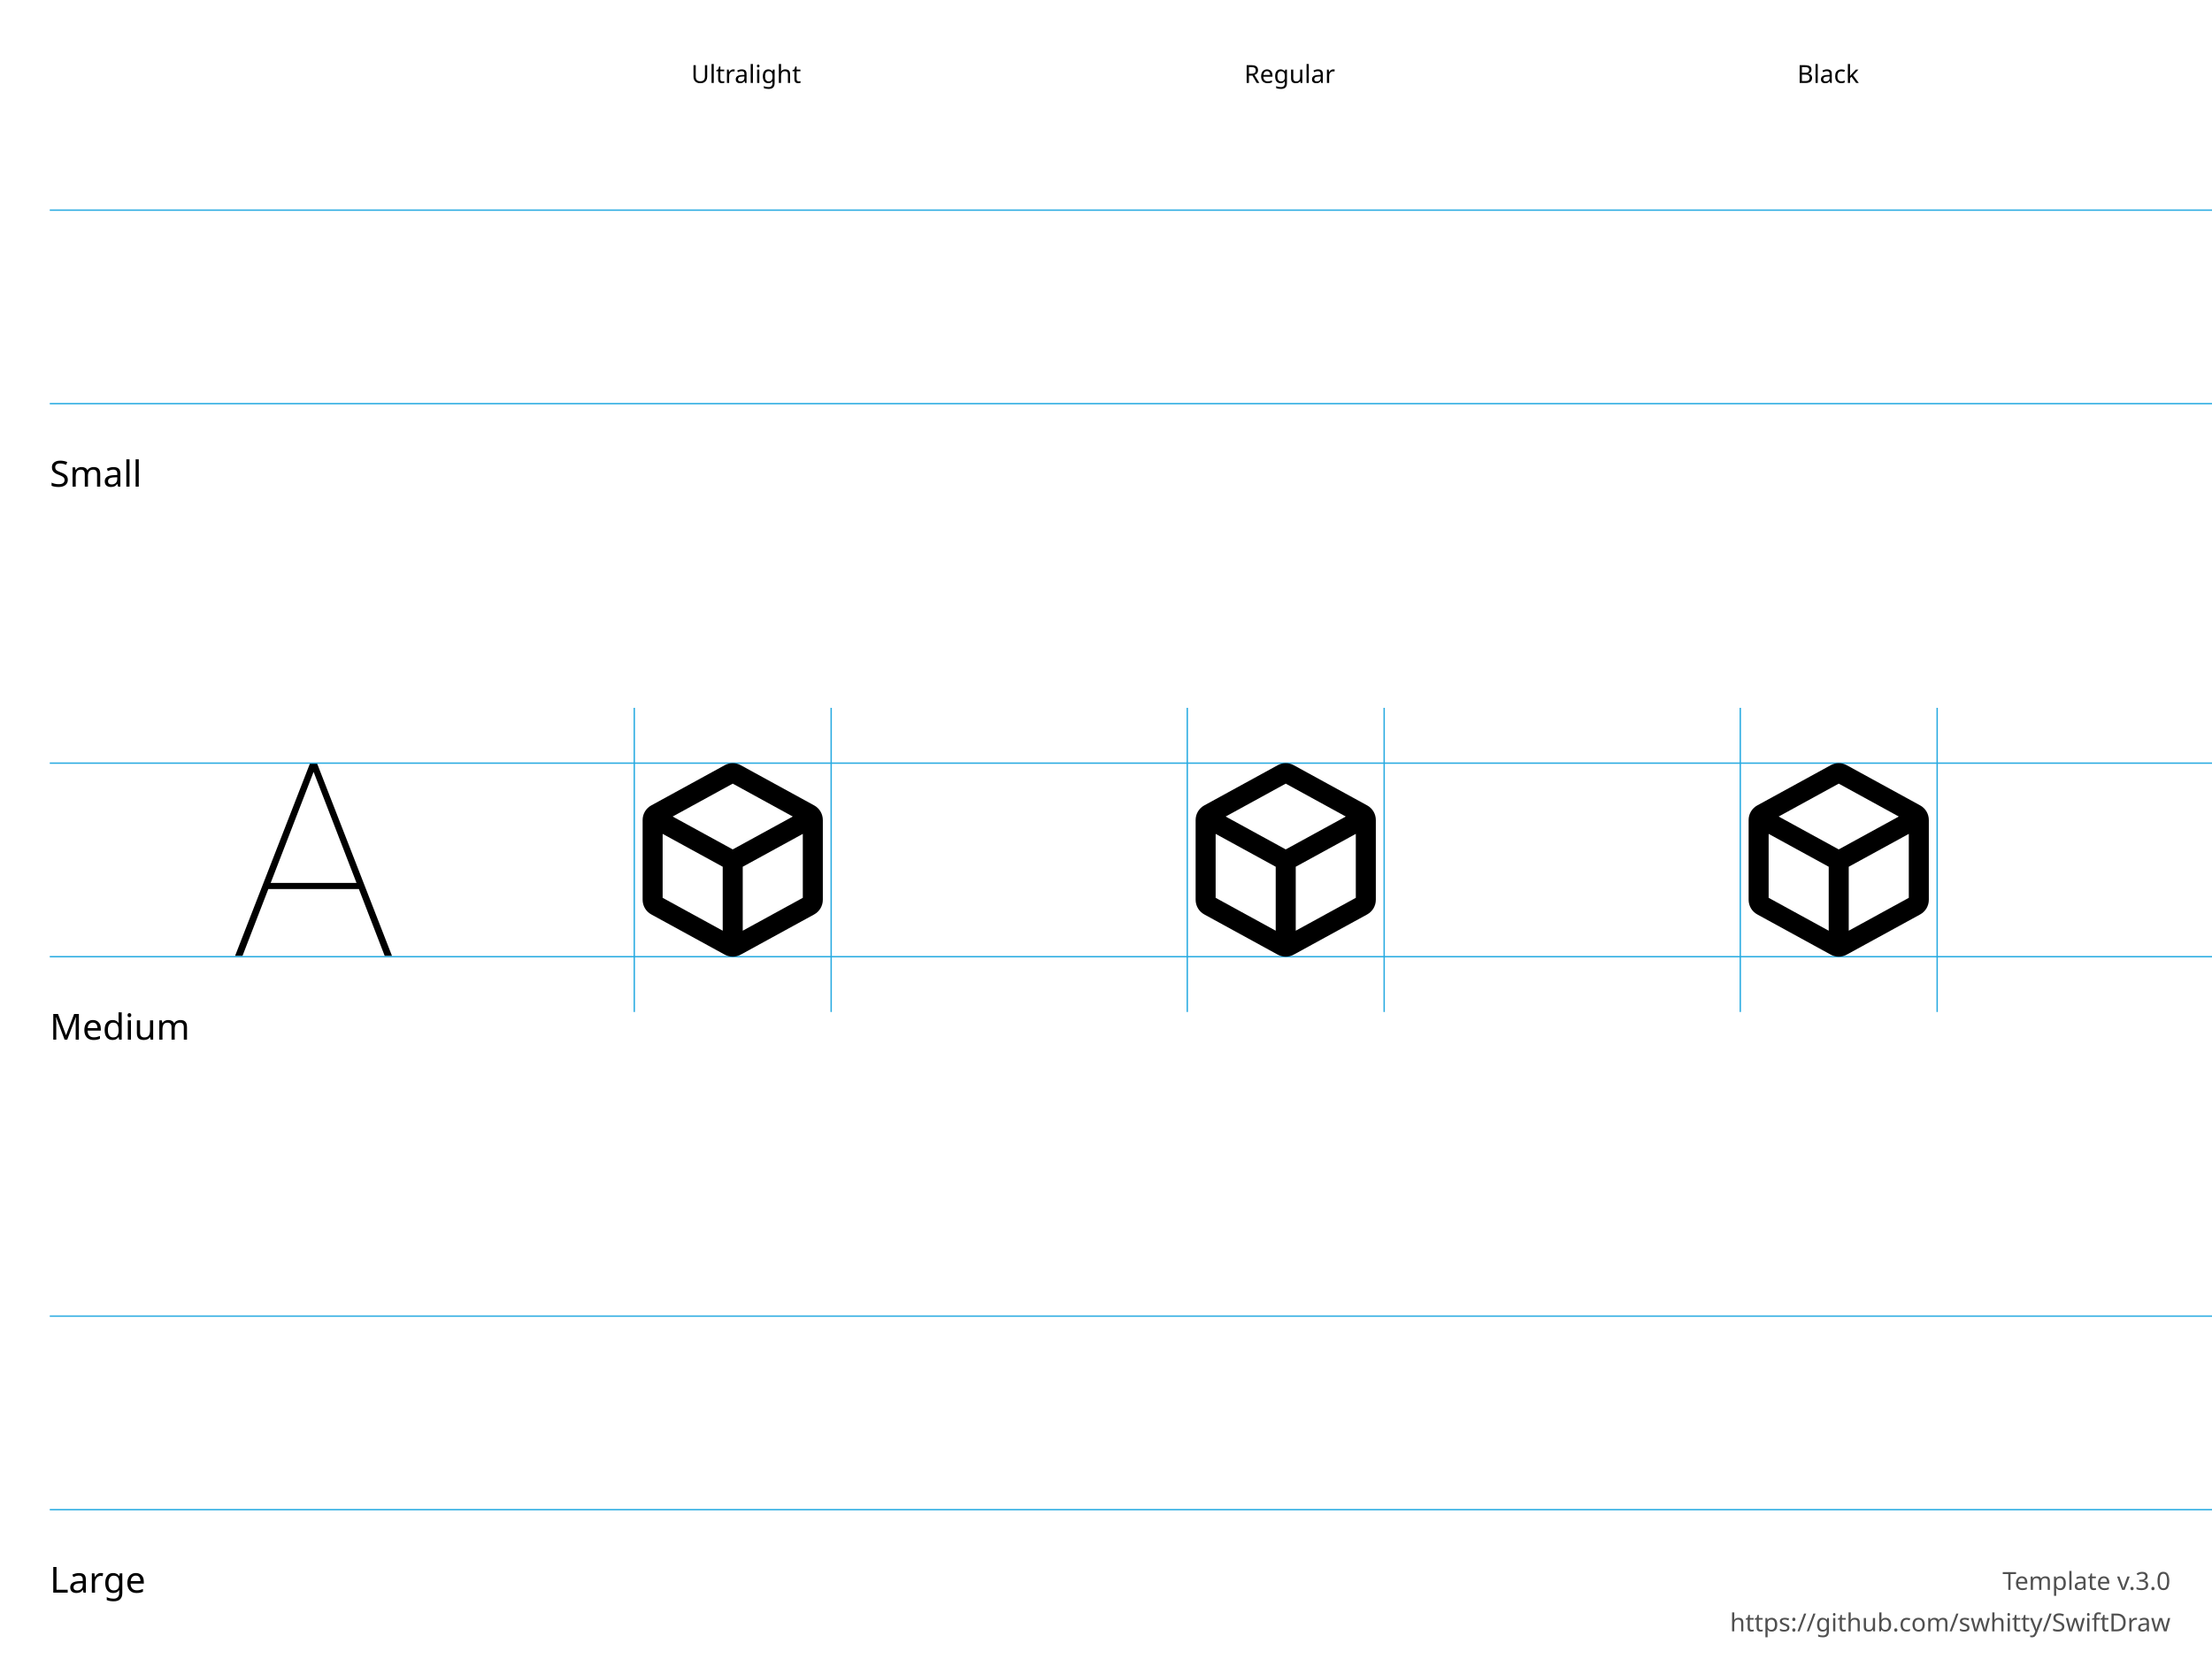
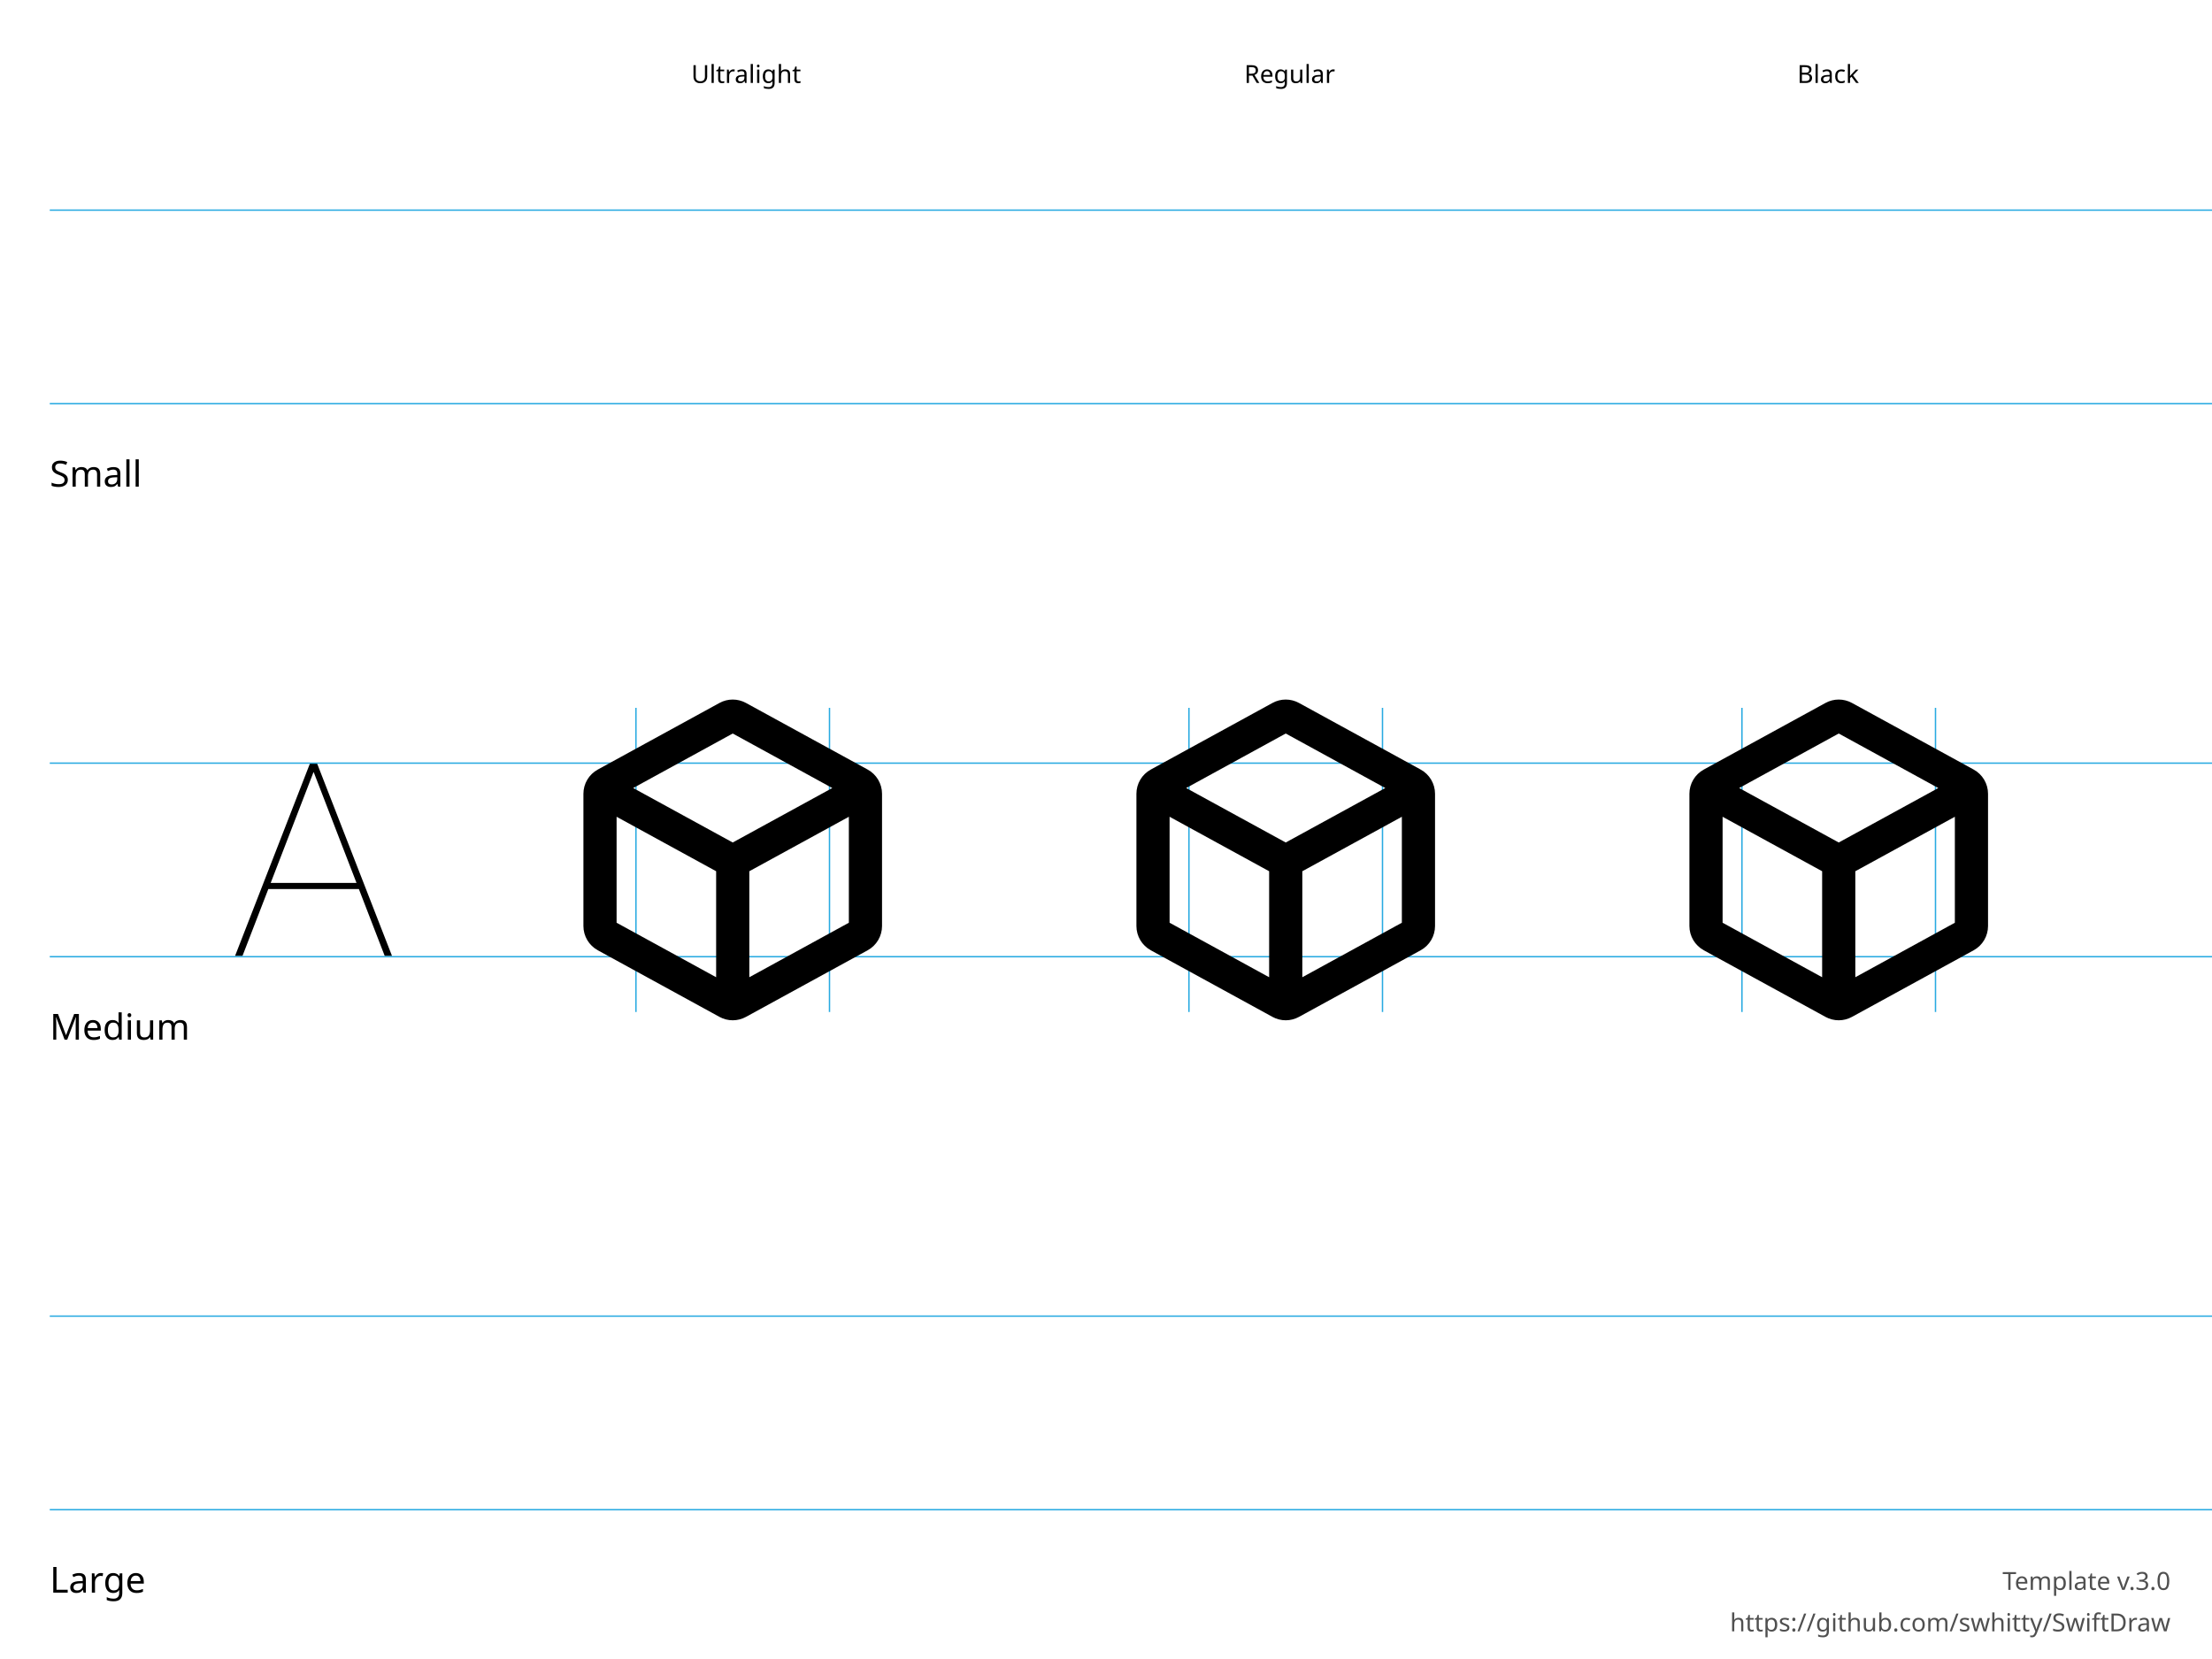
<svg xmlns="http://www.w3.org/2000/svg" height="600" width="800">
  <g id="Notes" font-family="LucidaGrande, 'Lucida Grande', sans-serif" font-size="13">
    <rect fill="white" height="600.0" width="800.0" x="0.0" y="0.0" />
    <g font-size="13">
      <text x="18.0" y="176.0">Small</text>
      <text x="18.0" y="376.0">Medium</text>
      <text x="18.0" y="576.0">Large</text>
    </g>
    <g font-size="9">
      <text x="250.0" y="30.0">Ultralight</text>
      <text x="450.0" y="30.0">Regular</text>
      <text x="650.0" y="30.0">Black</text>
      <text id="template-version" fill="#505050" text-anchor="end" x="785.0" y="575.0">Template v.3.0</text>
      <a href="https://github.com/swhitty/SwiftDraw">
        <text fill="#505050" text-anchor="end" x="785.0" y="590.0">https://github.com/swhitty/SwiftDraw</text>
      </a>
    </g>
  </g>
  <g id="Guides" stroke="rgb(39, 170, 225)" stroke-width="0.5">
    <path id="Capline-S" d="M18,76 l800,0" />
    <path id="H-reference" d="M85,145.755 L87.685,145.755 L113.369,79.287 L114.052,79.287 L114.052,76 L112.148,76 L85,145.755 Z M95.693,121.536 L130.996,121.536 L130.263,119.313 L96.474,119.313 L95.693,121.536 Z M139.15,145.755 L141.787,145.755 L114.638,76 L113.466,76 L113.466,79.287 L139.15,145.755 Z" stroke="none" transform="translate(0,200)" />
    <path id="Baseline-S" d="M18,146 l800,0" />
-     <path id="left-margin-Ultralight-M" d="M229.396,256 l0,110" />
-     <path id="right-margin-Ultralight-M" d="M300.604,256 l0,110" />
-     <path id="left-margin-Regular-M" d="M429.396,256 l0,110" />
-     <path id="right-margin-Regular-M" d="M500.604,256 l0,110" />
-     <path id="left-margin-Black-M" d="M629.396,256 l0,110" />
-     <path id="right-margin-Black-M" d="M700.604,256 l0,110" />
+     <path id="left-margin-Ultralight-M" d="M230,256 l0,110" />
+     <path id="right-margin-Ultralight-M" d="M300,256 l0,110" />
+     <path id="left-margin-Regular-M" d="M430,256 l0,110" />
+     <path id="right-margin-Regular-M" d="M500,256 l0,110" />
+     <path id="left-margin-Black-M" d="M630,256 l0,110" />
+     <path id="right-margin-Black-M" d="M700,256 l0,110" />
    <path id="Capline-M" d="M18,276 l800,0" />
    <path id="Baseline-M" d="M18,346 l800,0" />
    <path id="Capline-L" d="M18,476 l800,0" />
    <path id="Baseline-L" d="M18,546 l800,0" />
  </g>
  <g id="Symbols">
    <g id="Ultralight-M" transform="translate(0,200)">
-       <path d="M294.448,91.279 L267.897,76.744 C266.093,75.752 263.907,75.752 262.103,76.744 L235.552,91.279 C233.616,92.337 232.413,94.368 232.414,96.574 L232.414,125.425 C232.414,127.632 233.617,129.662 235.553,130.721 L262.105,145.255 C263.908,146.248 266.095,146.248 267.898,145.255 L294.45,130.721 C296.384,129.661 297.587,127.631 297.586,125.425 L297.586,96.574 C297.586,94.366 296.383,92.336 294.447,91.278 Z M265,83.413 L286.724,95.31 L265,107.198 L243.276,95.31 Z M239.655,101.582 L261.379,113.47 L261.379,136.604 L239.655,124.71 Z M268.621,136.604 L268.621,113.47 L290.345,101.582 L290.345,124.71 Z" />
+       <path d="M313.8,78.32 L269.8,54.235 C266.811,52.59 263.189,52.59 260.2,54.235 L216.2,78.32 C212.993,80.075 210.999,83.439 211,87.095 L211,134.905 C211,138.563 212.995,141.927 216.202,143.681 L260.202,167.766 C263.19,169.413 266.814,169.413 269.802,167.766 L313.802,143.681 C317.009,141.926 319.002,138.561 319,134.905 L319,87.095 C319,83.437 317.005,80.073 313.798,78.319 Z M265,65.285 L301,85 L265,104.7 L229,85 Z M223,95.395 L259,115.095 L259,153.43 L223,133.72 Z M271,153.43 L271,115.095 L307,95.395 L307,133.72 Z" />
    </g>
    <g id="Regular-M" transform="translate(0,200)">
-       <path d="M494.448,91.279 L467.897,76.744 C466.093,75.752 463.907,75.752 462.103,76.744 L435.552,91.279 C433.616,92.337 432.413,94.368 432.414,96.574 L432.414,125.425 C432.414,127.632 433.617,129.662 435.553,130.721 L462.105,145.255 C463.908,146.248 466.095,146.248 467.898,145.255 L494.45,130.721 C496.384,129.661 497.587,127.631 497.586,125.425 L497.586,96.574 C497.586,94.366 496.383,92.336 494.447,91.278 Z M465,83.413 L486.724,95.31 L465,107.198 L443.276,95.31 Z M439.655,101.582 L461.379,113.47 L461.379,136.604 L439.655,124.71 Z M468.621,136.604 L468.621,113.47 L490.345,101.582 L490.345,124.71 Z" />
+       <path d="M513.8,78.32 L469.8,54.235 C466.811,52.59 463.189,52.59 460.2,54.235 L416.2,78.32 C412.993,80.075 410.999,83.439 411,87.095 L411,134.905 C411,138.563 412.995,141.927 416.202,143.681 L460.202,167.766 C463.19,169.413 466.814,169.413 469.802,167.766 L513.802,143.681 C517.009,141.926 519.002,138.561 519,134.905 L519,87.095 C519,83.437 517.005,80.073 513.798,78.319 Z M465,65.285 L501,85 L465,104.7 L429,85 Z M423,95.395 L459,115.095 L459,153.43 L423,133.72 Z M471,153.43 L471,115.095 L507,95.395 L507,133.72 Z" />
    </g>
    <g id="Black-M" transform="translate(0,200)">
-       <path d="M694.448,91.279 L667.897,76.744 C666.093,75.752 663.907,75.752 662.103,76.744 L635.552,91.279 C633.616,92.337 632.413,94.368 632.414,96.574 L632.414,125.425 C632.414,127.632 633.617,129.662 635.553,130.721 L662.105,145.255 C663.908,146.248 666.095,146.248 667.898,145.255 L694.45,130.721 C696.385,129.661 697.587,127.631 697.586,125.425 L697.586,96.574 C697.586,94.366 696.383,92.336 694.447,91.278 Z M665,83.413 L686.724,95.31 L665,107.198 L643.276,95.31 Z M639.655,101.582 L661.379,113.47 L661.379,136.604 L639.655,124.71 Z M668.621,136.604 L668.621,113.47 L690.345,101.582 L690.345,124.71 Z" />
+       <path d="M713.8,78.32 L669.8,54.235 C666.811,52.59 663.189,52.59 660.2,54.235 L616.2,78.32 C612.993,80.075 610.999,83.439 611,87.095 L611,134.905 C611,138.563 612.995,141.927 616.202,143.681 L660.202,167.766 C663.19,169.413 666.814,169.413 669.802,167.766 L713.802,143.681 C717.009,141.926 719.002,138.561 719,134.905 L719,87.095 C719,83.437 717.005,80.073 713.798,78.319 Z M665,65.285 L701,85 L665,104.7 L629,85 Z M623,95.395 L659,115.095 L659,153.43 L623,133.72 Z M671,153.43 L671,115.095 L707,95.395 L707,133.72 Z" />
    </g>
  </g>
</svg>
